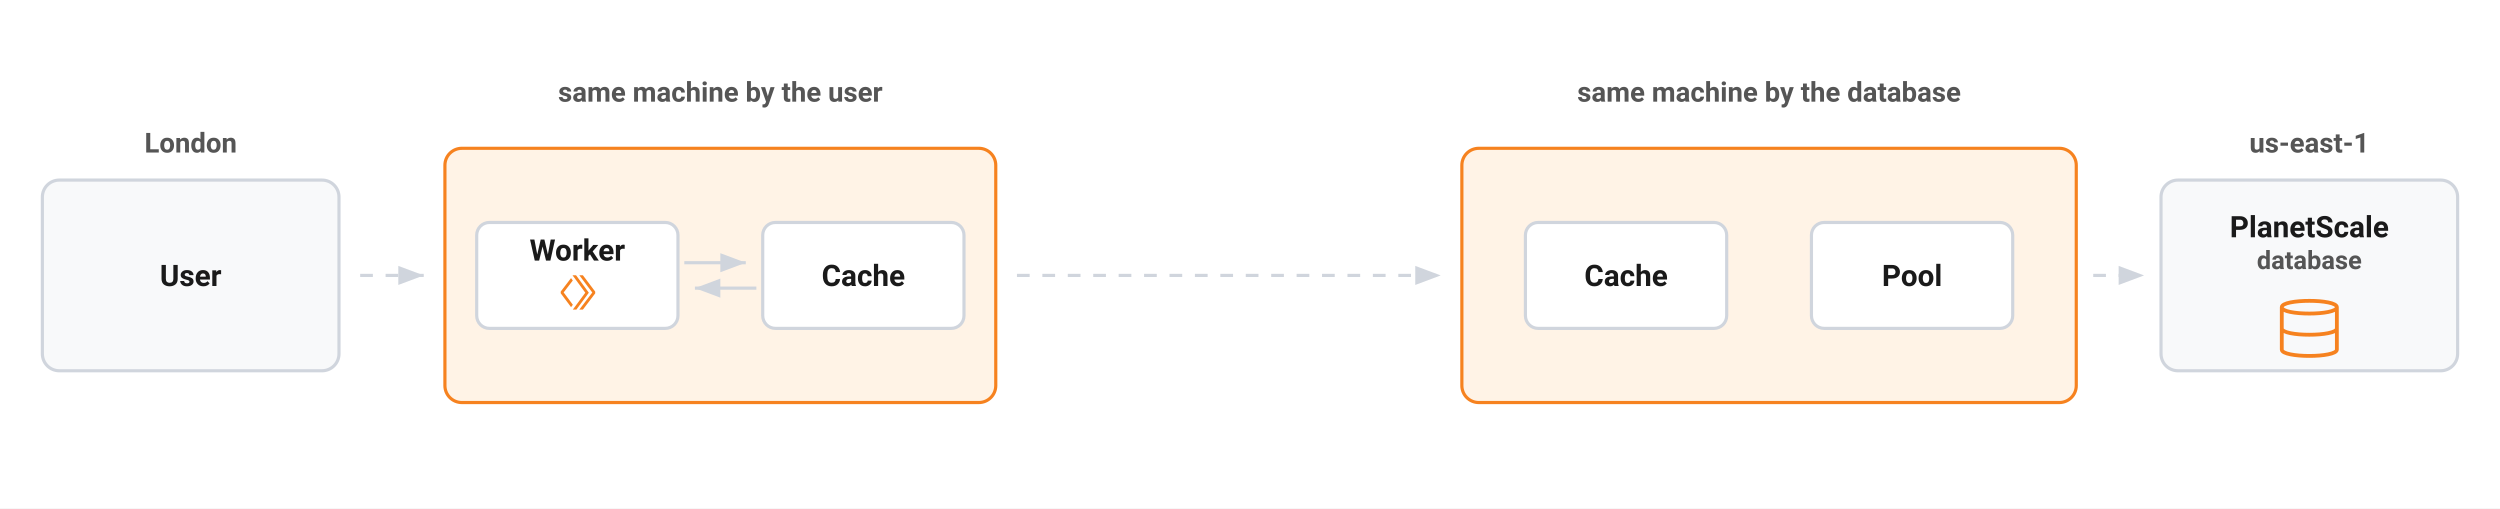
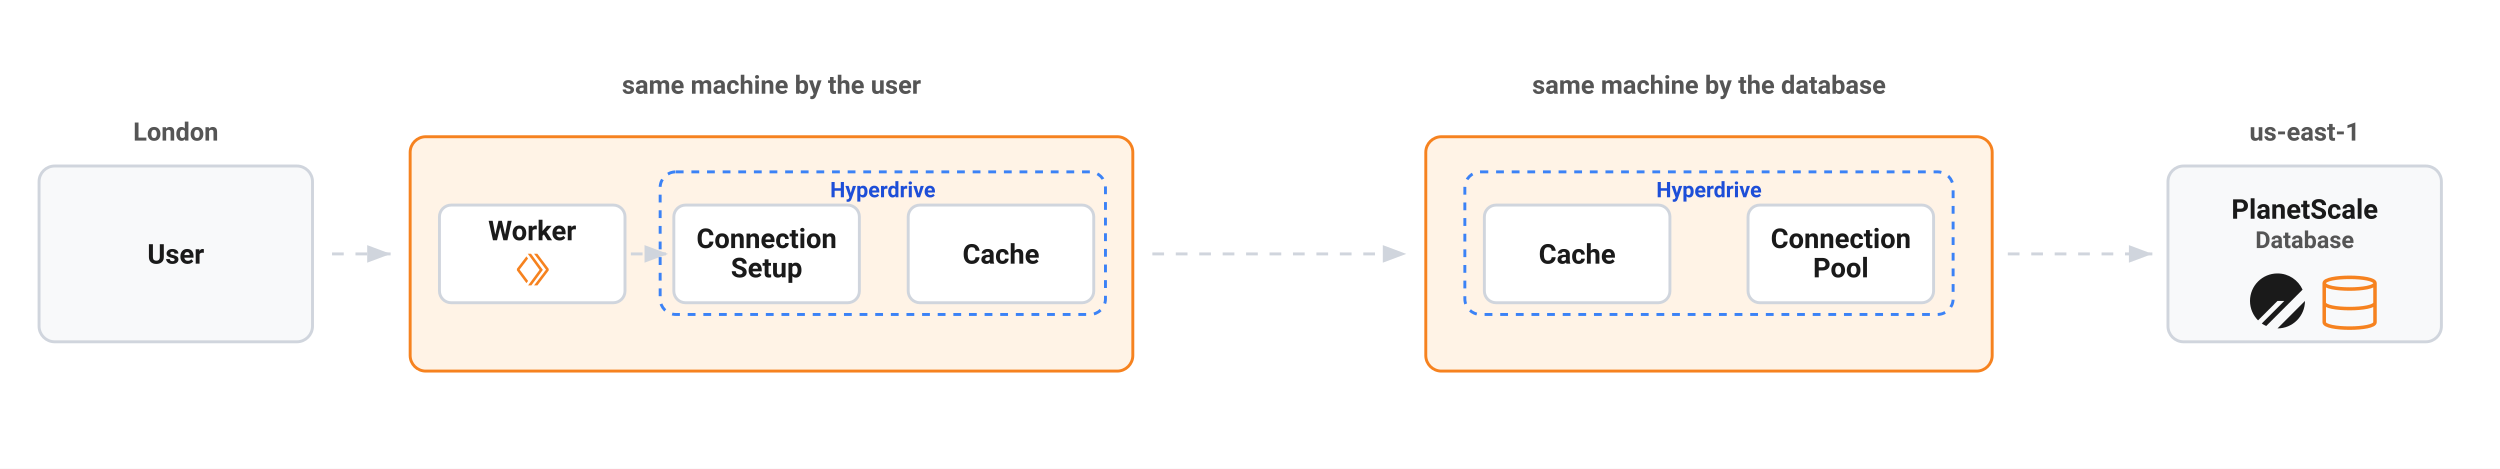
- <svg xmlns="http://www.w3.org/2000/svg" viewBox="0 0 1180 240" fill="none">
+ <svg xmlns="http://www.w3.org/2000/svg" viewBox="0 0 1280 240" fill="none">
  <style>
    text { font-family: -apple-system, BlinkMacSystemFont, 'Segoe UI', Roboto, sans-serif; }
    .region { font-size: 13px; font-weight: 600; fill: #555; }
    .machine-label { font-size: 13px; font-weight: 600; fill: #555; }
    .box { fill: #f8f9fa; stroke: #d0d5dd; stroke-width: 1.5; rx: 8; }
    .inner-box { fill: #fff; stroke: #d0d5dd; stroke-width: 1.5; rx: 6; }
    .box-hl { fill: #fff3e6; stroke: #f6821f; stroke-width: 1.5; rx: 8; }
+     .cache-callout { fill: none; stroke: #3b82f6; stroke-width: 1.5; stroke-dasharray: 4 4; rx: 8; }
+     .cache-callout-label { font-size: 11px; font-weight: 600; fill: #1d4ed8; }
    .label { font-size: 14px; font-weight: 600; fill: #1a1a1a; }
    .sub-label { font-size: 12px; font-weight: 600; fill: #555; }
    .arrow { stroke: #d0d5dd; stroke-width: 1.5; stroke-dasharray: 6 6; fill: none; marker-end: url(#arrowhead); }
    .arrow-small { stroke: #d0d5dd; stroke-width: 1.5; fill: none; marker-end: url(#arrowhead); }
    .workers-icon { fill: #f6821f; }
    .database-icon { stroke: #f6821f; stroke-width: 1.8; stroke-linecap: round; stroke-linejoin: round; }
+     .planetscale-logo { fill: #1a1a1a; }
  </style>
  <defs>
    <marker id="arrowhead" markerWidth="8" markerHeight="6" refX="8" refY="3" orient="auto">
      <polygon points="0 0, 8 3, 0 6" fill="#d0d5dd" />
    </marker>
  </defs>
-   <rect width="1180" height="240" fill="#fff" />
+   <rect width="1280" height="240" fill="#fff" />
  <text class="region" x="90" y="72" text-anchor="middle">London</text>
-   <text class="machine-label" x="340" y="48" text-anchor="middle">same machine by the user</text>
-   <text class="machine-label" x="835" y="48" text-anchor="middle">same machine by the database</text>
-   <text class="region" x="1090" y="72" text-anchor="middle">us-east-1</text>
+   <text class="machine-label" x="395" y="48" text-anchor="middle">same machine by the user</text>
+   <text class="machine-label" x="875" y="48" text-anchor="middle">same machine by the database</text>
+   <text class="region" x="1180" y="72" text-anchor="middle">us-east-1</text>
  <rect class="box" x="20" y="85" width="140" height="90" />
  <text class="label" x="90" y="135" text-anchor="middle">User</text>
  <line class="arrow" x1="170" y1="130" x2="200" y2="130" />
-   <rect class="box-hl" x="210" y="70" width="260" height="120" />
+   <rect class="box-hl" x="210" y="70" width="370" height="120" />
  <rect class="inner-box" x="225" y="105" width="95" height="50" />
  <text class="label" x="272.5" y="123" text-anchor="middle">Worker</text>
  <g class="workers-icon" transform="translate(262 127) scale(0.45)">
    <path d="m18.63 37.418-9.645-12.9 9.592-12.533-1.852-2.527L5.917 23.595l-.015 1.808 10.86 14.542z" />
    <path d="M21.997 6.503h-3.712l13.387 18.3-13.072 17.7h3.735L35.4 24.81z" />
    <path d="M29.175 6.503h-3.758l13.598 18.082-13.598 17.918h3.765l12.908-17.01v-1.808z" />
  </g>
-   <line class="arrow-small" x1="323" y1="124" x2="352" y2="124" />
-   <line class="arrow-small" x1="357" y1="136" x2="328" y2="136" />
-   <rect class="inner-box" x="360" y="105" width="95" height="50" />
-   <text class="label" x="407.5" y="135" text-anchor="middle">Cache</text>
-   <line class="arrow" x1="480" y1="130" x2="680" y2="130" />
-   <rect class="box-hl" x="690" y="70" width="290" height="120" />
-   <rect class="inner-box" x="720" y="105" width="95" height="50" />
-   <text class="label" x="767.5" y="135" text-anchor="middle">Cache</text>
-   <rect class="inner-box" x="855" y="105" width="95" height="50" />
-   <text class="label" x="902.5" y="135" text-anchor="middle">Pool</text>
-   <line class="arrow" x1="988" y1="130" x2="1012" y2="130" />
-   <rect class="box" x="1020" y="85" width="140" height="90" />
-   <text class="label" x="1090" y="112" text-anchor="middle">PlanetScale</text>
-   <text class="sub-label" x="1090" y="127" text-anchor="middle">database</text>
-   <path class="database-icon" d="M1077 145c0 4 26 4 26 0m-26 0c0-4 26-4 26 0m-26 0v20c0 4 26 4 26 0v-20m-26 10c0 4 26 4 26 0" />
+   <line class="arrow" x1="323" y1="130" x2="342" y2="130" />
+   <rect class="cache-callout" x="338" y="88" width="228" height="73" />
+   <text class="cache-callout-label" x="452" y="101" text-anchor="middle">Hyperdrive</text>
+   <rect class="inner-box" x="345" y="105" width="95" height="50" />
+   <text class="label" x="392.5" y="127" text-anchor="middle">Connection</text>
+   <text class="label" x="392.5" y="142" text-anchor="middle">Setup</text>
+   <rect class="inner-box" x="465" y="105" width="95" height="50" />
+   <text class="label" x="512.5" y="135" text-anchor="middle">Cache</text>
+   <line class="arrow" x1="590" y1="130" x2="720" y2="130" />
+   <rect class="box-hl" x="730" y="70" width="290" height="120" />
+   <rect class="cache-callout" x="750" y="88" width="250" height="73" />
+   <text class="cache-callout-label" x="875" y="101" text-anchor="middle">Hyperdrive</text>
+   <rect class="inner-box" x="760" y="105" width="95" height="50" />
+   <text class="label" x="807.5" y="135" text-anchor="middle">Cache</text>
+   <rect class="inner-box" x="895" y="105" width="95" height="50" />
+   <text class="label" x="942.5" y="127" text-anchor="middle">Connection</text>
+   <text class="label" x="942.5" y="142" text-anchor="middle">Pool</text>
+   <line class="arrow" x1="1028" y1="130" x2="1102" y2="130" />
+   <rect class="box" x="1110" y="85" width="140" height="90" />
+   <text class="label" x="1180" y="112" text-anchor="middle">PlanetScale</text>
+   <text class="sub-label" x="1180" y="127" text-anchor="middle">Database</text>
+   <g class="planetscale-logo" transform="translate(1152 140) scale(0.062)">
+     <path d="M0 227C0 101.631 101.631 -0 227 0C319.178 0 398.524 54.942 434.076 133.865L133.865 434.076C120.983 428.273 108.739 421.302 97.268 413.3L283.568 227H227L66.487 387.513C25.408 346.434 -0 289.684 0 227Z" />
+     <path d="M454 227.078L227.078 454C352.385 453.958 453.958 352.385 454 227.078Z" />
+   </g>
+   <path class="database-icon" d="M1190 145c0 4 26 4 26 0m-26 0c0-4 26-4 26 0m-26 0v20c0 4 26 4 26 0v-20m-26 10c0 4 26 4 26 0" />
</svg>
